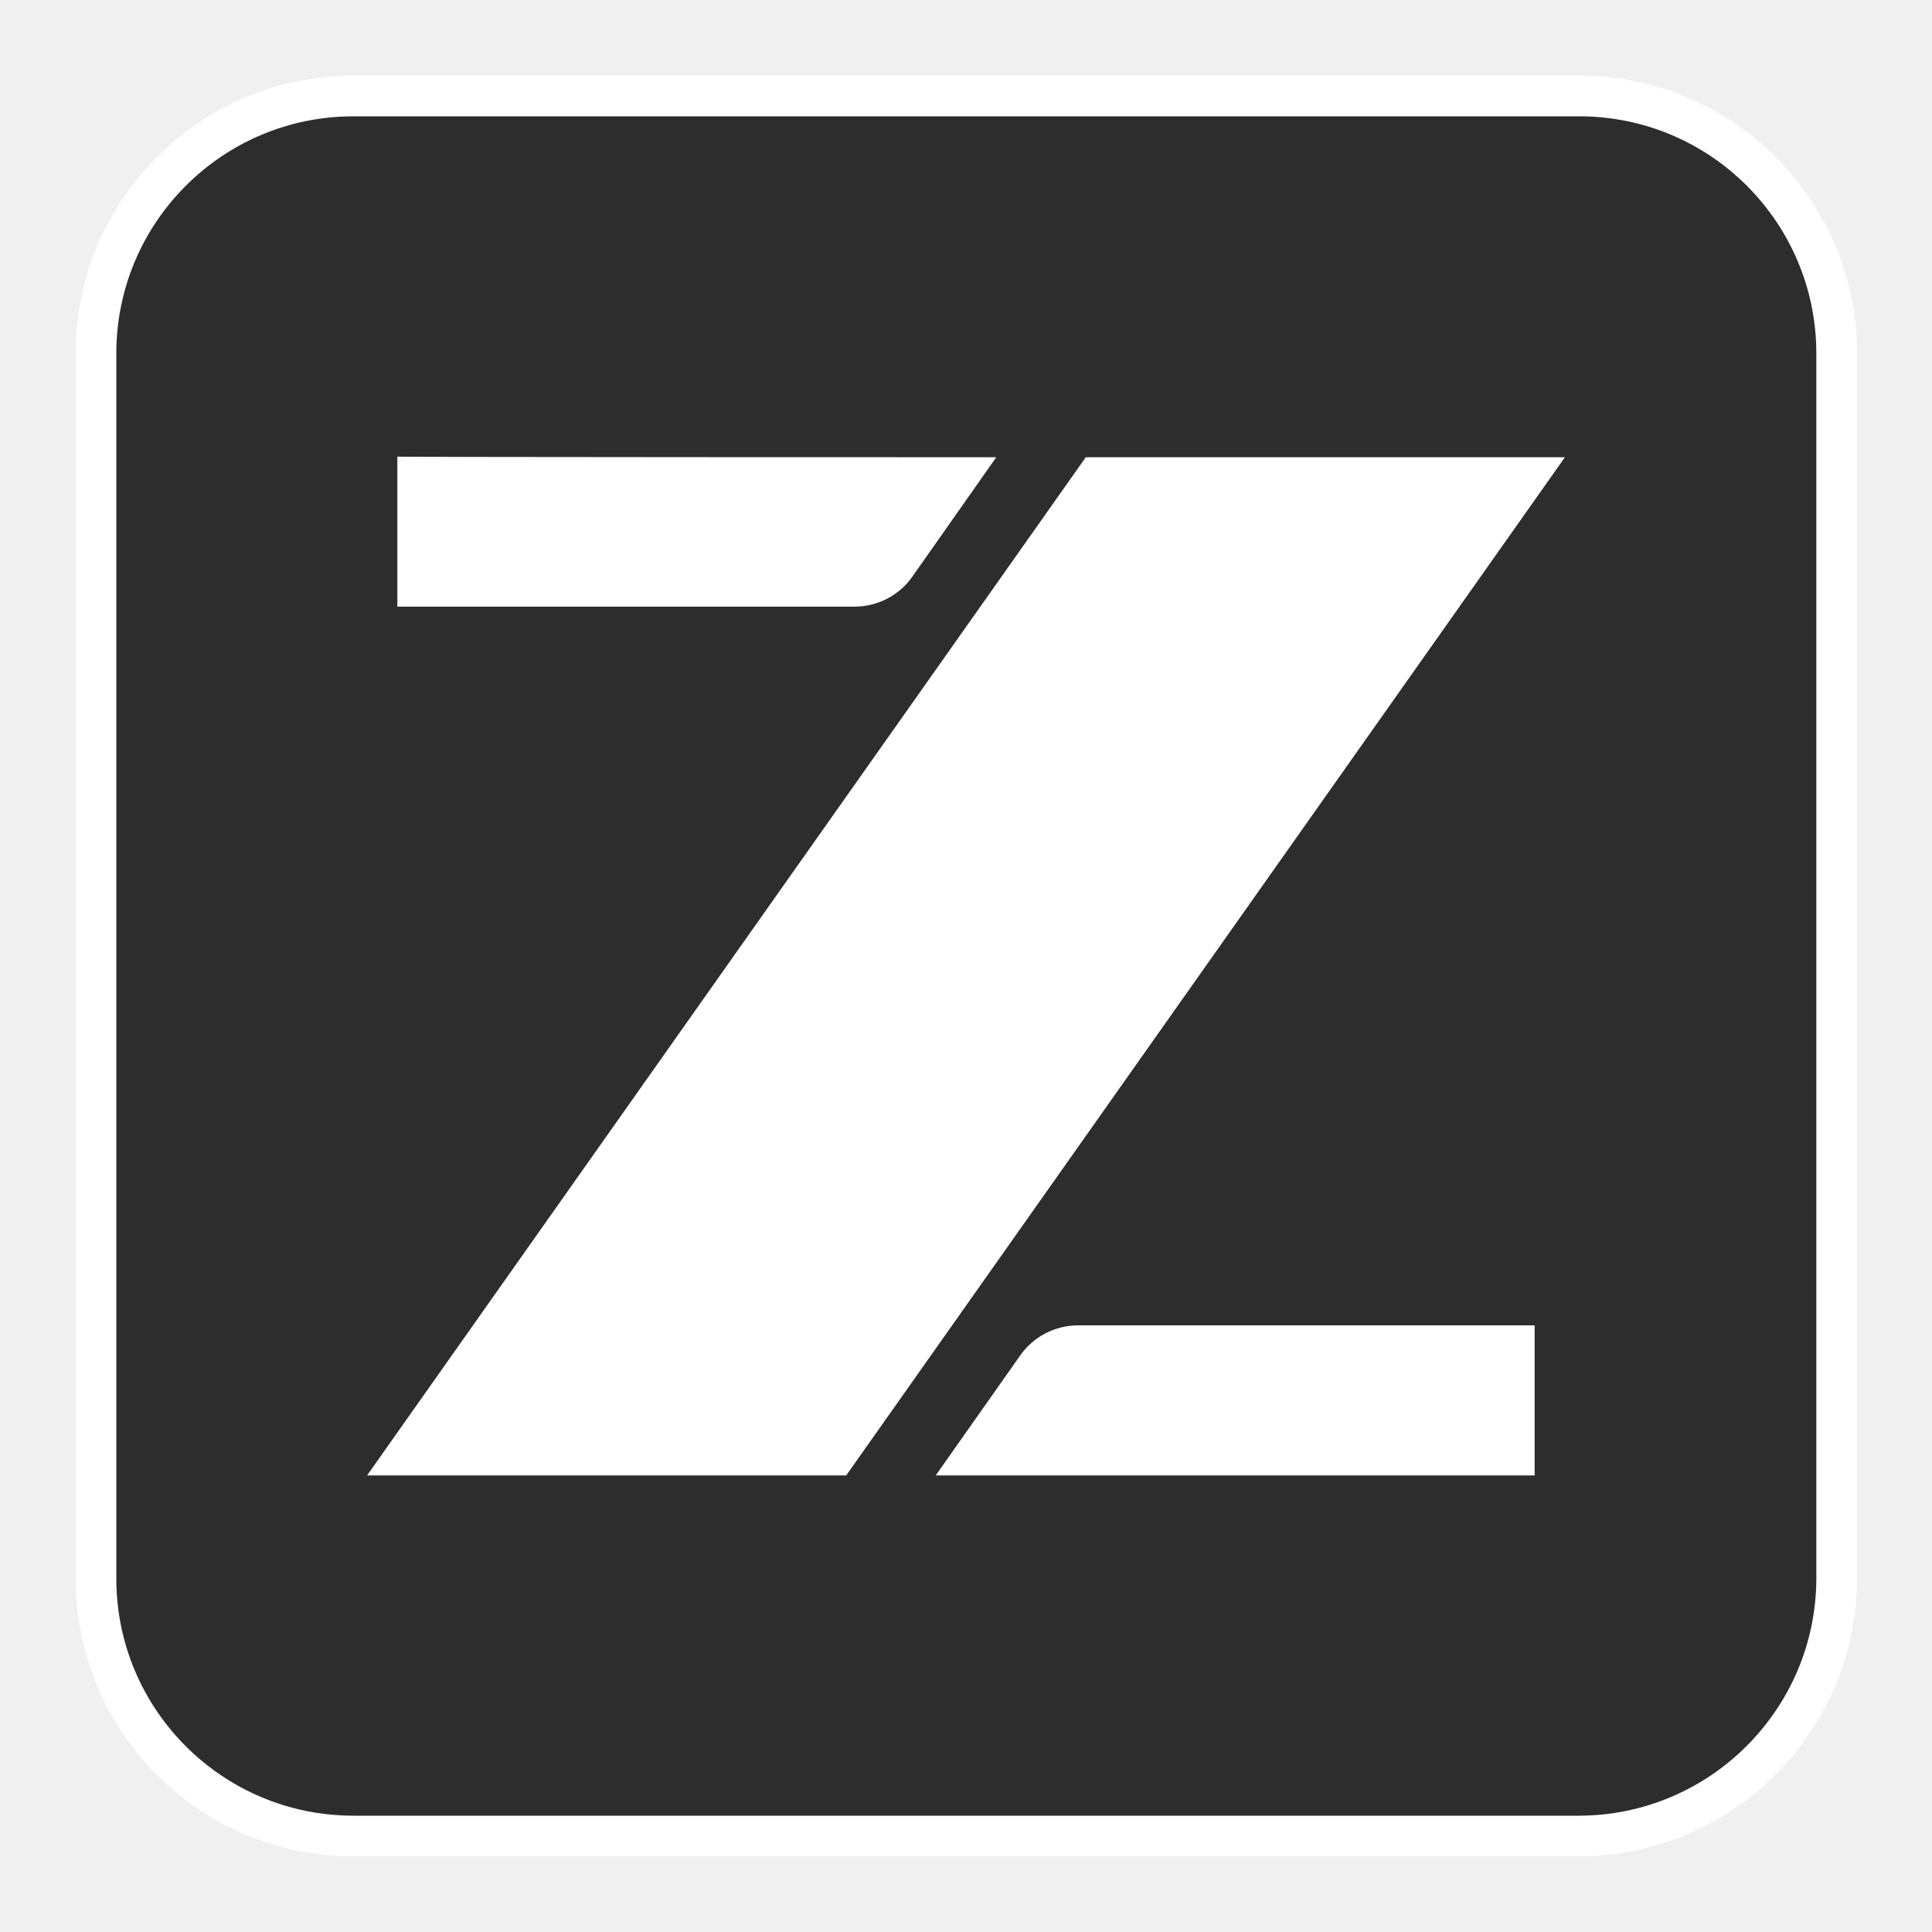
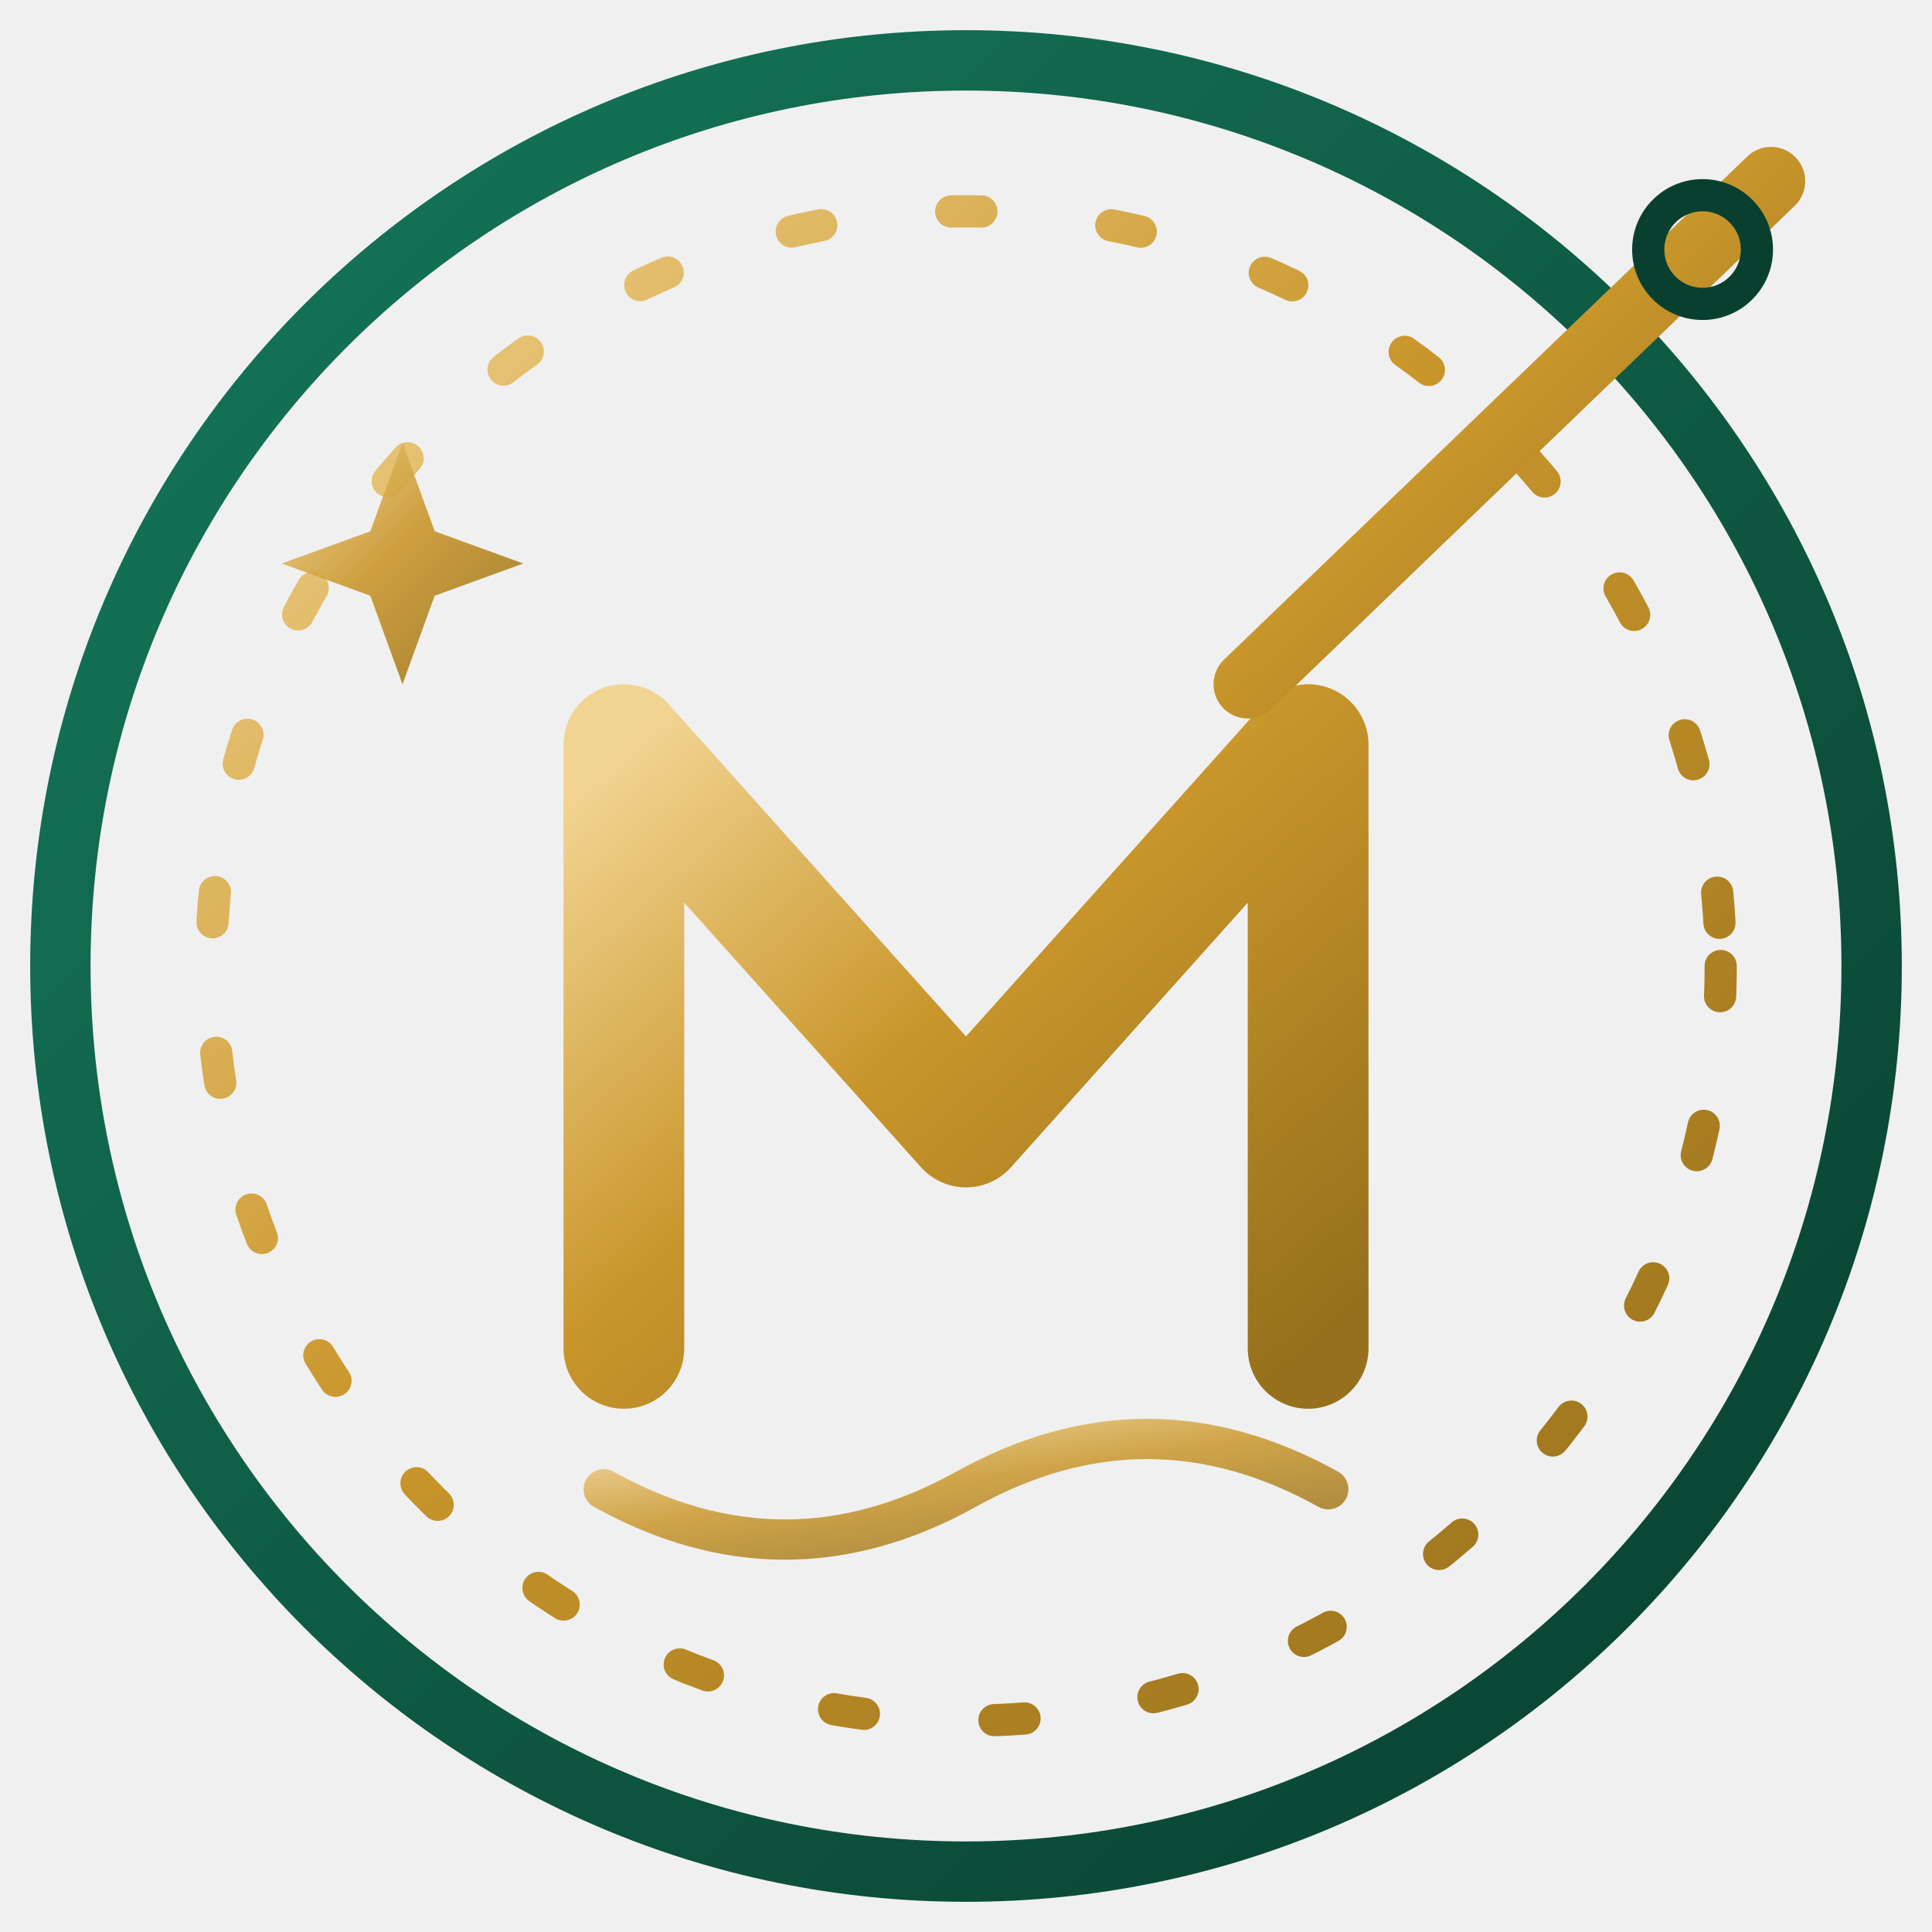
- <svg xmlns="http://www.w3.org/2000/svg" version="1.1" x="0px" y="0px" viewBox="0 0 30 30" style="enable-background:new 0 0 30 30;" xml:space="preserve">
+ <svg xmlns="http://www.w3.org/2000/svg" viewBox="0 0 96 96" fill="none">
  <defs>
-     <style type="text/css">
-     .st194{fill:#2D2D2D;stroke:#FFFFFF;stroke-width:0.632;stroke-miterlimit:10;}
-     .st23{fill:#FFFFFF;}
- 
-     .z-breathe {
-       animation: breathe 2.5s ease-in-out infinite;
-     }
- 
-     @keyframes breathe {
-       0%, 100% { opacity: 0.7; }
-       50% { opacity: 1; }
-     }
-   </style>
+     <linearGradient id="mk-gold" x1="0" y1="0" x2="1" y2="1">
+       <stop offset="0" stop-color="#f2d492" />
+       <stop offset="0.45" stop-color="#c9962b" />
+       <stop offset="1" stop-color="#96701c" />
+     </linearGradient>
+     <linearGradient id="mk-emerald" x1="0" y1="0" x2="1" y2="1">
+       <stop offset="0" stop-color="#15785a" />
+       <stop offset="1" stop-color="#093f2f" />
+     </linearGradient>
  </defs>
-   <g>
-     <path class="st194" d="M24.51,28.51H5.49c-2.21,0-4-1.79-4-4V5.49c0-2.21,1.79-4,4-4h19.03c2.21,0,4,1.79,4,4v19.03     C28.51,26.72,26.72,28.51,24.51,28.51z" />
-     <g class="z-breathe">
-       <path class="st23" d="M15.47,7.1l-1.3,1.85c-0.2,0.29-0.54,0.47-0.9,0.47h-7.1V7.09C6.16,7.1,15.47,7.1,15.47,7.1z" />
-       <polygon class="st23" points="24.3,7.1 13.14,22.91 5.7,22.91 16.86,7.1" />
-       <path class="st23" d="M14.53,22.91l1.31-1.86c0.2-0.29,0.54-0.47,0.9-0.47h7.09v2.33H14.53z" />
-     </g>
-   </g>
+   <circle cx="48" cy="48" r="45" fill="none" stroke="url(#mk-emerald)" stroke-width="3" />
+   <circle cx="48" cy="48" r="37.5" fill="none" stroke="url(#mk-gold)" stroke-width="1.6" stroke-dasharray="1.5 6.5" stroke-linecap="round" />
+   <path d="M31 67 L31 37 L48 56 L65 37 L65 67" stroke="url(#mk-gold)" stroke-width="6" stroke-linecap="round" stroke-linejoin="round" />
+   <path d="M30 74 Q 39 79 48 74 T 66 74" stroke="url(#mk-gold)" stroke-width="2" stroke-linecap="round" opacity="0.85" />
+   <line x1="88" y1="9" x2="62" y2="34" stroke="url(#mk-gold)" stroke-width="3.4" stroke-linecap="round" />
+   <circle cx="84.6" cy="12.4" r="2.7" fill="none" stroke="#093f2f" stroke-width="1.6" />
+   <path d="M20 22 l1.6 4.4 4.4 1.6 -4.4 1.6 -1.6 4.4 -1.6 -4.4 -4.4 -1.6 4.4 -1.6 z" fill="url(#mk-gold)" opacity="0.9" />
</svg>
